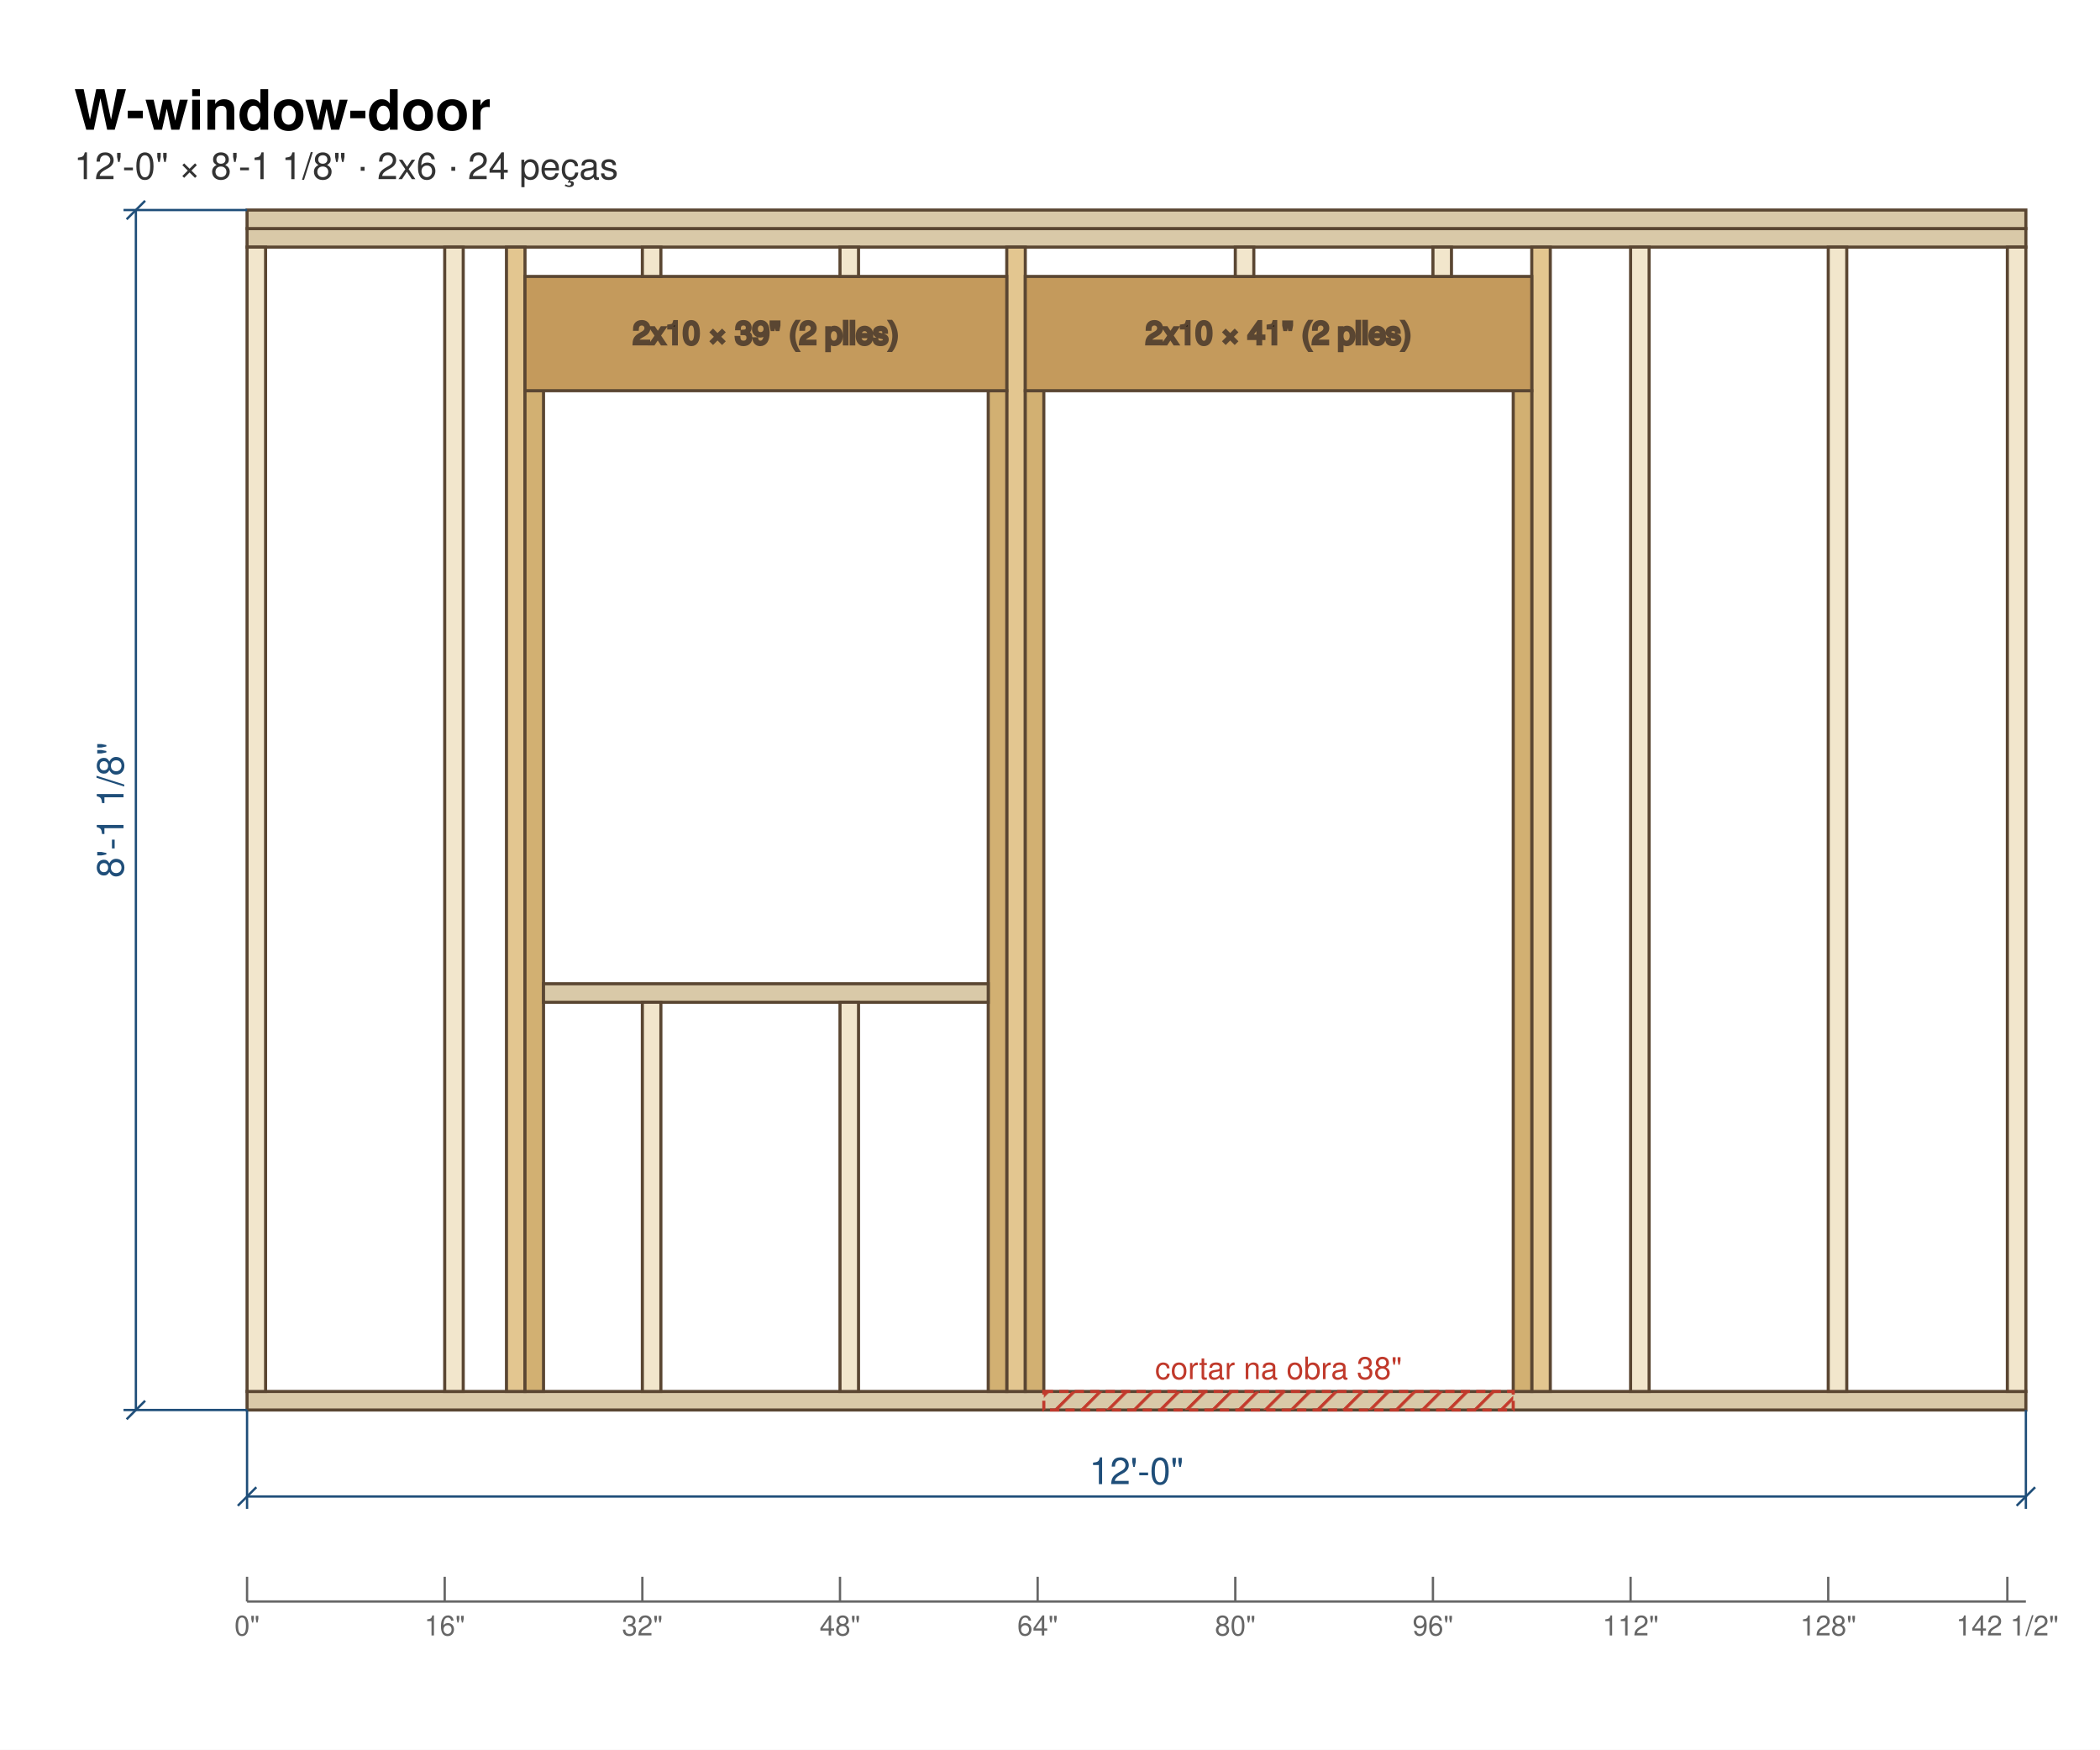
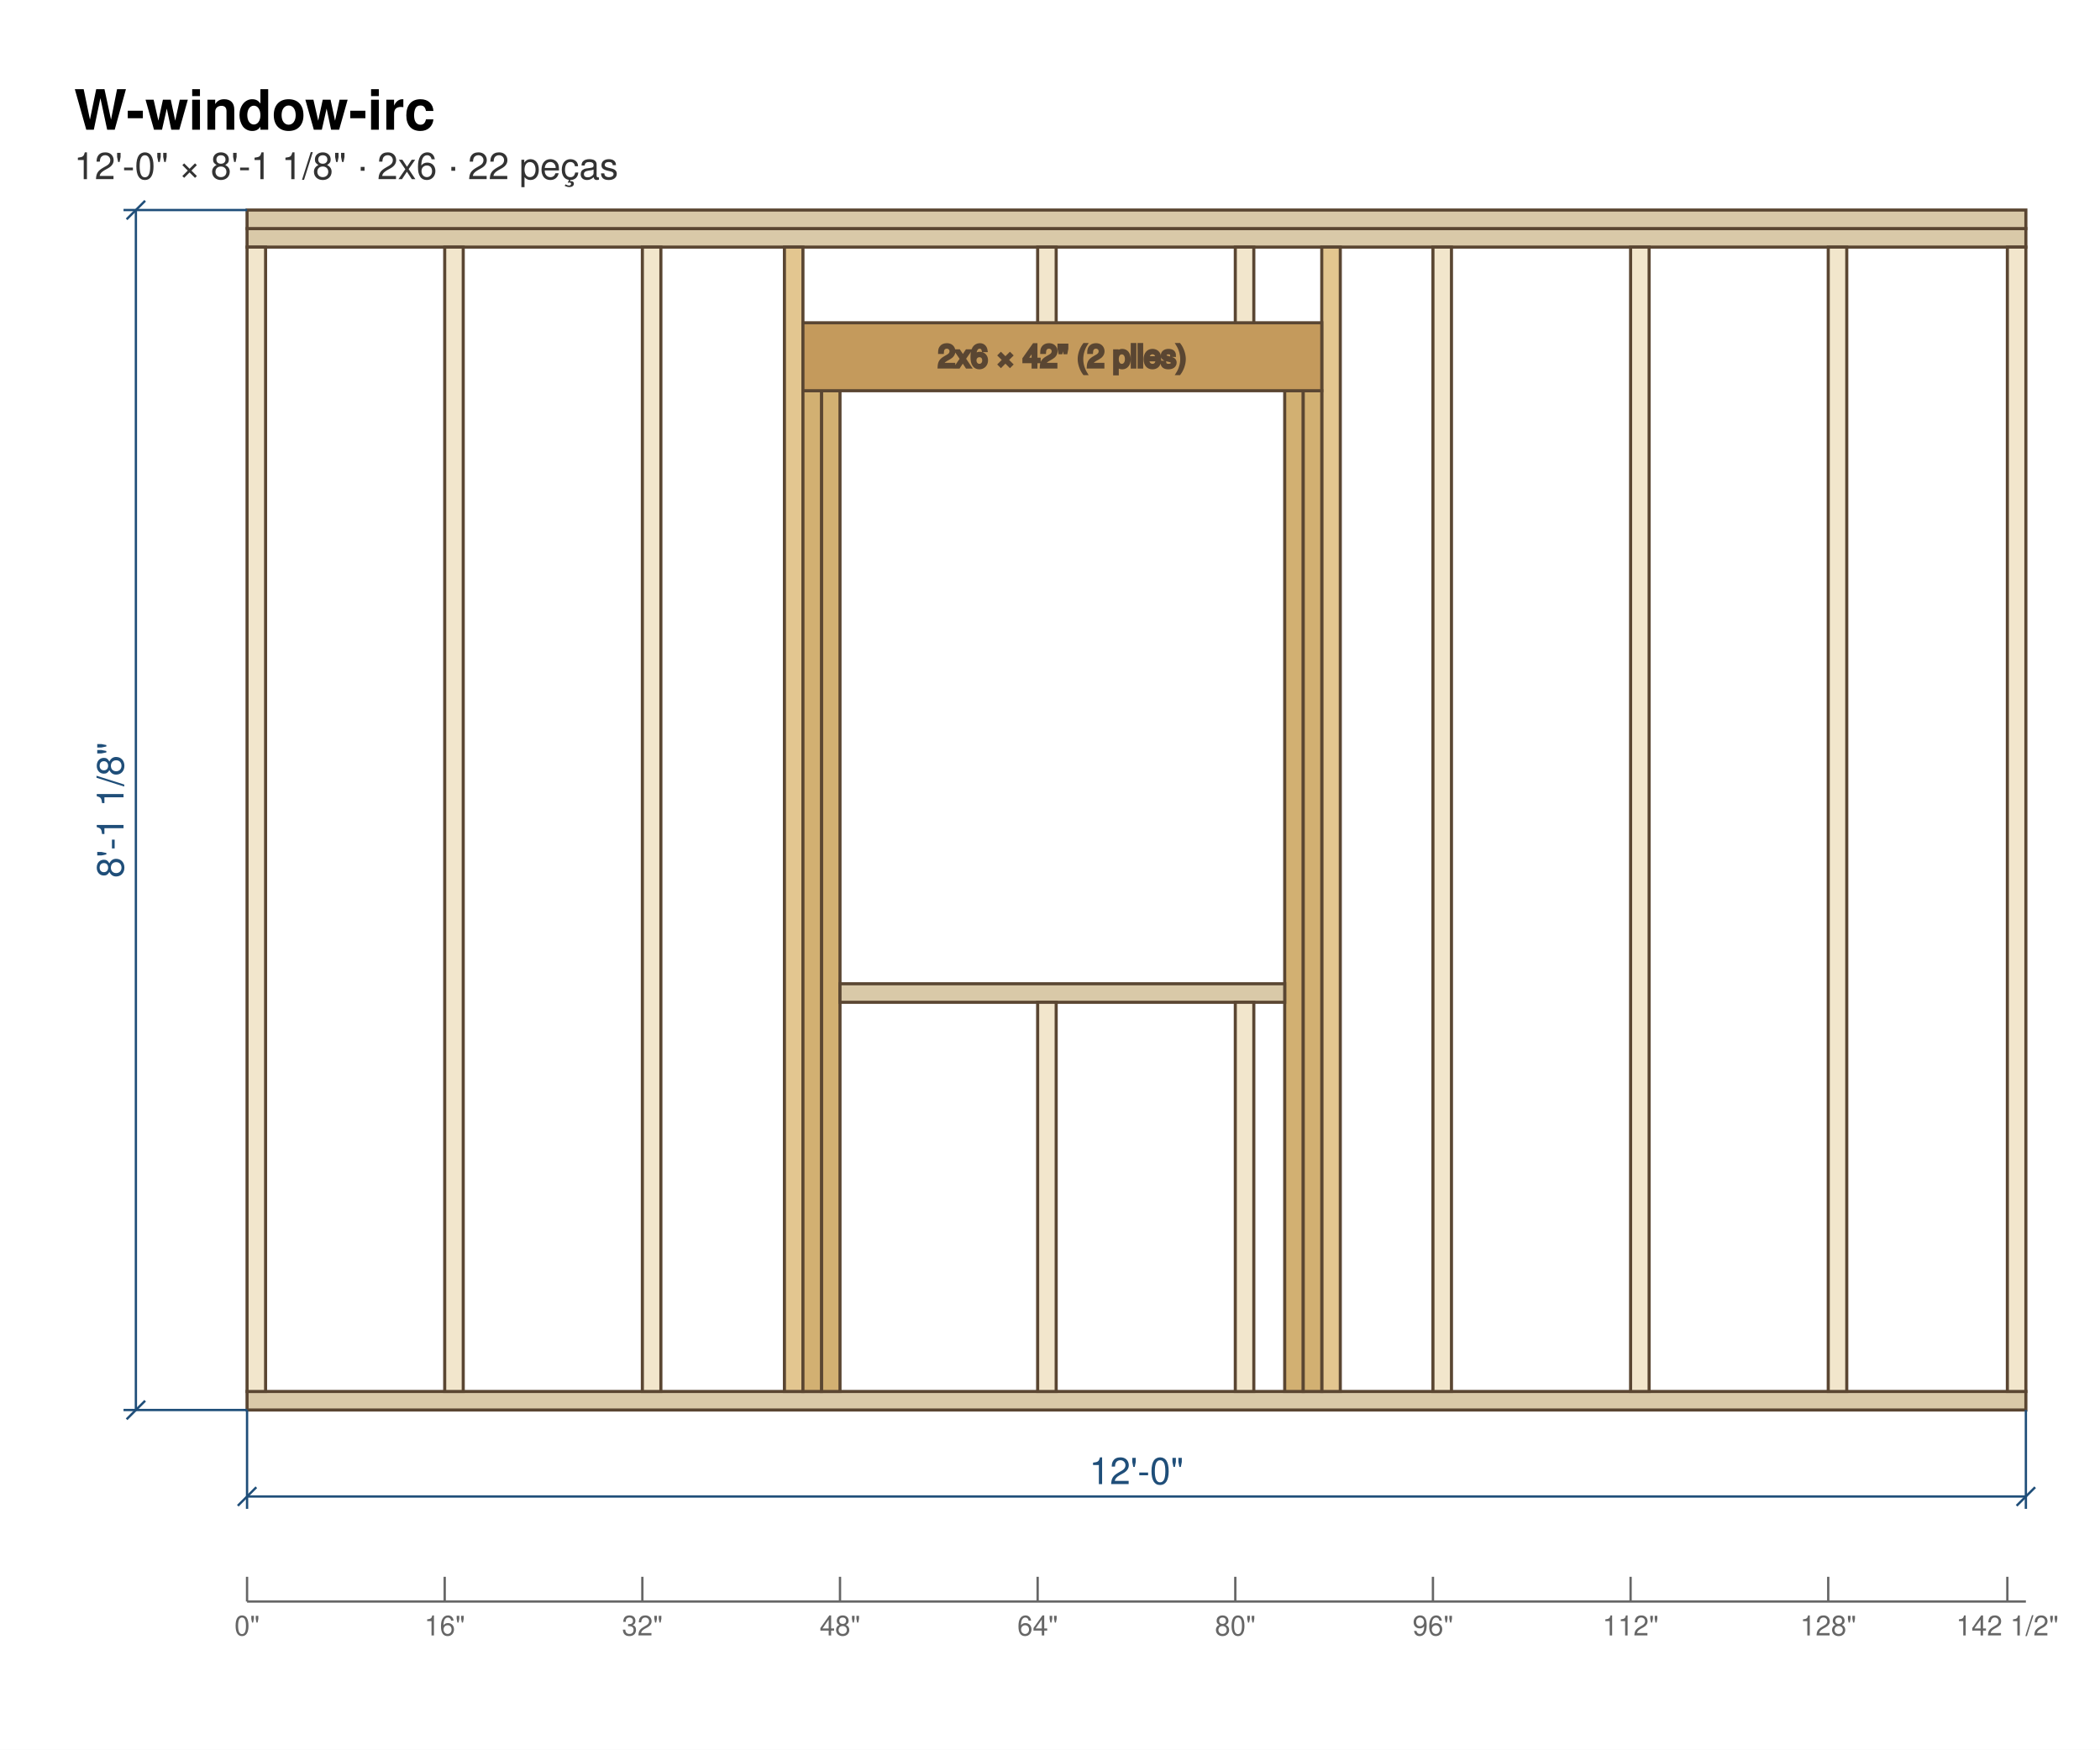
<svg xmlns="http://www.w3.org/2000/svg" width="680" height="566.5" viewBox="0 0 680 566.5" font-family="Helvetica, Arial, sans-serif">
  <rect width="680" height="566.5" fill="#ffffff" />
-   <text x="24" y="42" font-size="18" font-weight="bold" fill="#000">W-window-door</text>
-   <text x="24" y="58" font-size="12" fill="#333">12'-0" × 8'-1 1/8" · 2x6 · 24 peças</text>
+   <text x="24" y="42" font-size="18" font-weight="bold" fill="#000">W-window-irc</text>
+   <text x="24" y="58" font-size="12" fill="#333">12'-0" × 8'-1 1/8" · 2x6 · 22 peças</text>
  <rect x="80" y="68" width="576" height="388.5" fill="none" stroke="#999" stroke-width="0.5" stroke-dasharray="4 3" />
  <g class="members" stroke="#5a4632" stroke-width="1">
    <rect class="member bottomPlate" x="80" y="450.5" width="576" height="6" fill="#d9c9a8" />
    <rect class="member topPlate" x="80" y="74" width="576" height="6" fill="#d9c9a8" />
    <rect class="member doubleTopPlate" x="80" y="68" width="576" height="6" fill="#d9c9a8" />
    <rect class="member stud" x="80" y="80" width="6" height="370.5" fill="#f2e6cc" />
    <rect class="member stud" x="144" y="80" width="6" height="370.5" fill="#f2e6cc" />
+     <rect class="member stud" x="208" y="80" width="6" height="370.5" fill="#f2e6cc" />
+     <rect class="member stud" x="464" y="80" width="6" height="370.5" fill="#f2e6cc" />
    <rect class="member stud" x="528" y="80" width="6" height="370.5" fill="#f2e6cc" />
    <rect class="member stud" x="592" y="80" width="6" height="370.5" fill="#f2e6cc" />
    <rect class="member stud" x="650" y="80" width="6" height="370.5" fill="#f2e6cc" />
-     <rect class="member kingStud" x="164" y="80" width="6" height="370.5" fill="#e3c690" />
-     <rect class="member kingStud" x="326" y="80" width="6" height="370.5" fill="#e3c690" />
-     <rect class="member kingStud" x="496" y="80" width="6" height="370.5" fill="#e3c690" />
-     <rect class="member jackStud" x="170" y="126.5" width="6" height="324" fill="#d2b072" />
-     <rect class="member jackStud" x="320" y="126.5" width="6" height="324" fill="#d2b072" />
-     <rect class="member header" x="170" y="89.5" width="156" height="37" fill="#c49a5c" />
-     <text x="248" y="108" font-size="10" fill="#000" text-anchor="middle" dominant-baseline="middle">2x10 × 39" (2 plies)</text>
-     <rect class="member sill" x="176" y="318.5" width="144" height="6" fill="#d9c9a8" />
-     <rect class="member cripple" x="208" y="324.5" width="6" height="126" fill="#f2e6cc" />
-     <rect class="member cripple" x="272" y="324.5" width="6" height="126" fill="#f2e6cc" />
-     <rect class="member cripple" x="208" y="80" width="6" height="9.5" fill="#f2e6cc" />
-     <rect class="member cripple" x="272" y="80" width="6" height="9.5" fill="#f2e6cc" />
-     <rect class="member jackStud" x="332" y="126.5" width="6" height="324" fill="#d2b072" />
-     <rect class="member jackStud" x="490" y="126.5" width="6" height="324" fill="#d2b072" />
-     <rect class="member header" x="332" y="89.5" width="164" height="37" fill="#c49a5c" />
-     <text x="414" y="108" font-size="10" fill="#000" text-anchor="middle" dominant-baseline="middle">2x10 × 41" (2 plies)</text>
-     <rect class="member cripple" x="400" y="80" width="6" height="9.5" fill="#f2e6cc" />
-     <rect class="member cripple" x="464" y="80" width="6" height="9.5" fill="#f2e6cc" />
+     <rect class="member kingStud" x="254" y="80" width="6" height="370.5" fill="#e3c690" />
+     <rect class="member kingStud" x="428" y="80" width="6" height="370.5" fill="#e3c690" />
+     <rect class="member jackStud" x="266" y="126.5" width="6" height="324" fill="#d2b072" />
+     <rect class="member jackStud" x="416" y="126.5" width="6" height="324" fill="#d2b072" />
+     <rect class="member jackStud" x="260" y="126.5" width="6" height="324" fill="#d2b072" />
+     <rect class="member jackStud" x="422" y="126.5" width="6" height="324" fill="#d2b072" />
+     <rect class="member header" x="260" y="104.5" width="168" height="22" fill="#c49a5c" />
+     <text x="344" y="115.5" font-size="10" fill="#000" text-anchor="middle" dominant-baseline="middle">2x6 × 42" (2 plies)</text>
+     <rect class="member sill" x="272" y="318.5" width="144" height="6" fill="#d9c9a8" />
+     <rect class="member cripple" x="336" y="324.5" width="6" height="126" fill="#f2e6cc" />
+     <rect class="member cripple" x="400" y="324.5" width="6" height="126" fill="#f2e6cc" />
+     <rect class="member cripple" x="336" y="80" width="6" height="24.5" fill="#f2e6cc" />
+     <rect class="member cripple" x="400" y="80" width="6" height="24.5" fill="#f2e6cc" />
  </g>
-   <defs>
-     <pattern id="field-cut-hatch" width="6" height="6" patternUnits="userSpaceOnUse" patternTransform="rotate(45)">
-       <line x1="0" y1="0" x2="0" y2="6" stroke="#c0392b" stroke-width="2" />
-     </pattern>
-   </defs>
-   <rect class="field-cut" x="338" y="450.5" width="152" height="6" fill="url(#field-cut-hatch)" stroke="#c0392b" stroke-width="1" stroke-dasharray="3 2" />
-   <text x="414" y="446.5" font-size="10" fill="#c0392b" text-anchor="middle">cortar na obra 38"</text>
  <g class="dim dim-length" stroke="#1f4e79" stroke-width="0.75" fill="none">
    <line x1="80" y1="456.5" x2="80" y2="488.5" />
    <line x1="656" y1="456.5" x2="656" y2="488.5" />
    <line x1="80" y1="484.5" x2="656" y2="484.5" />
    <line x1="77" y1="487.5" x2="83" y2="481.5" />
    <line x1="653" y1="487.5" x2="659" y2="481.5" />
  </g>
  <text x="368" y="480.5" font-size="12" fill="#1f4e79" text-anchor="middle">12'-0"</text>
  <g class="dim dim-height" stroke="#1f4e79" stroke-width="0.75" fill="none">
    <line x1="80" y1="68" x2="40" y2="68" />
    <line x1="80" y1="456.5" x2="40" y2="456.5" />
    <line x1="44" y1="68" x2="44" y2="456.5" />
    <line x1="41" y1="71" x2="47" y2="65" />
    <line x1="41" y1="459.5" x2="47" y2="453.5" />
  </g>
  <text x="40" y="262.25" font-size="12" fill="#1f4e79" text-anchor="middle" transform="rotate(-90 40 262.25)">8'-1 1/8"</text>
  <g class="layout" stroke="#666" stroke-width="0.75">
    <line x1="80" y1="518.5" x2="656" y2="518.5" />
    <line x1="80" y1="510.5" x2="80" y2="518.5" />
    <line x1="144" y1="510.5" x2="144" y2="518.5" />
    <line x1="208" y1="510.5" x2="208" y2="518.5" />
    <line x1="272" y1="510.5" x2="272" y2="518.5" />
    <line x1="336" y1="510.5" x2="336" y2="518.5" />
    <line x1="400" y1="510.5" x2="400" y2="518.5" />
    <line x1="464" y1="510.5" x2="464" y2="518.5" />
    <line x1="528" y1="510.5" x2="528" y2="518.5" />
    <line x1="592" y1="510.5" x2="592" y2="518.5" />
    <line x1="650" y1="510.5" x2="650" y2="518.5" />
  </g>
  <text x="80" y="529.5" font-size="9" fill="#666" text-anchor="middle">0"</text>
  <text x="144" y="529.5" font-size="9" fill="#666" text-anchor="middle">16"</text>
  <text x="208" y="529.5" font-size="9" fill="#666" text-anchor="middle">32"</text>
  <text x="272" y="529.5" font-size="9" fill="#666" text-anchor="middle">48"</text>
  <text x="336" y="529.5" font-size="9" fill="#666" text-anchor="middle">64"</text>
  <text x="400" y="529.5" font-size="9" fill="#666" text-anchor="middle">80"</text>
  <text x="464" y="529.5" font-size="9" fill="#666" text-anchor="middle">96"</text>
  <text x="528" y="529.5" font-size="9" fill="#666" text-anchor="middle">112"</text>
  <text x="592" y="529.5" font-size="9" fill="#666" text-anchor="middle">128"</text>
  <text x="650" y="529.5" font-size="9" fill="#666" text-anchor="middle">142 1/2"</text>
</svg>
